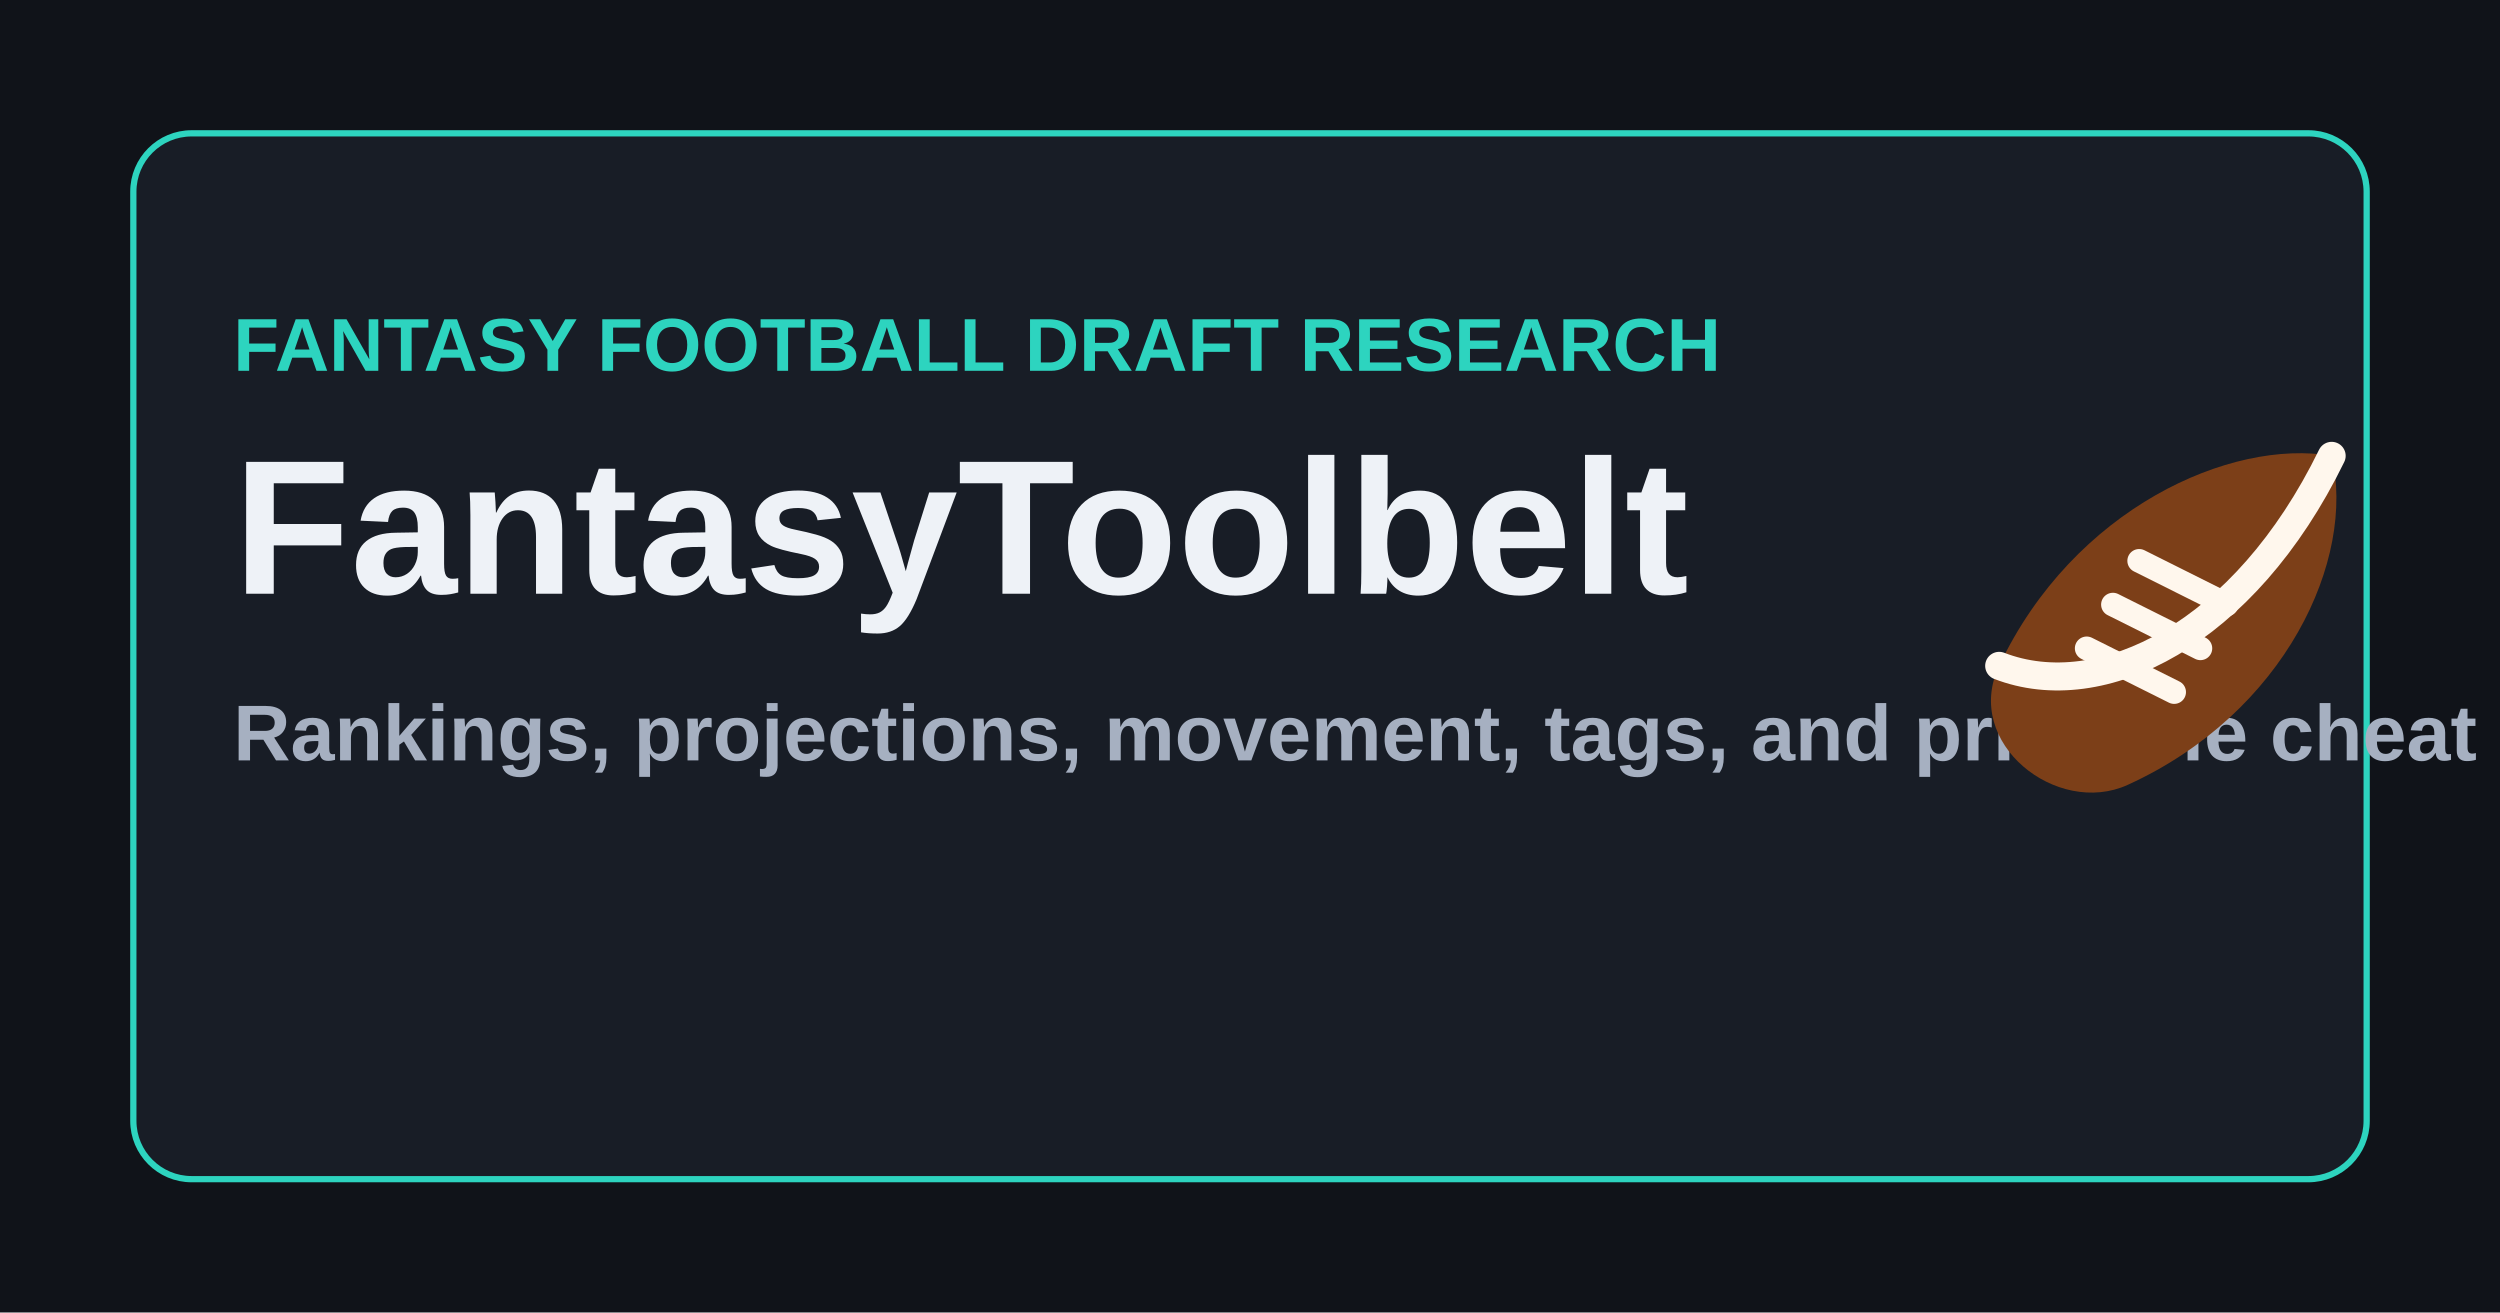
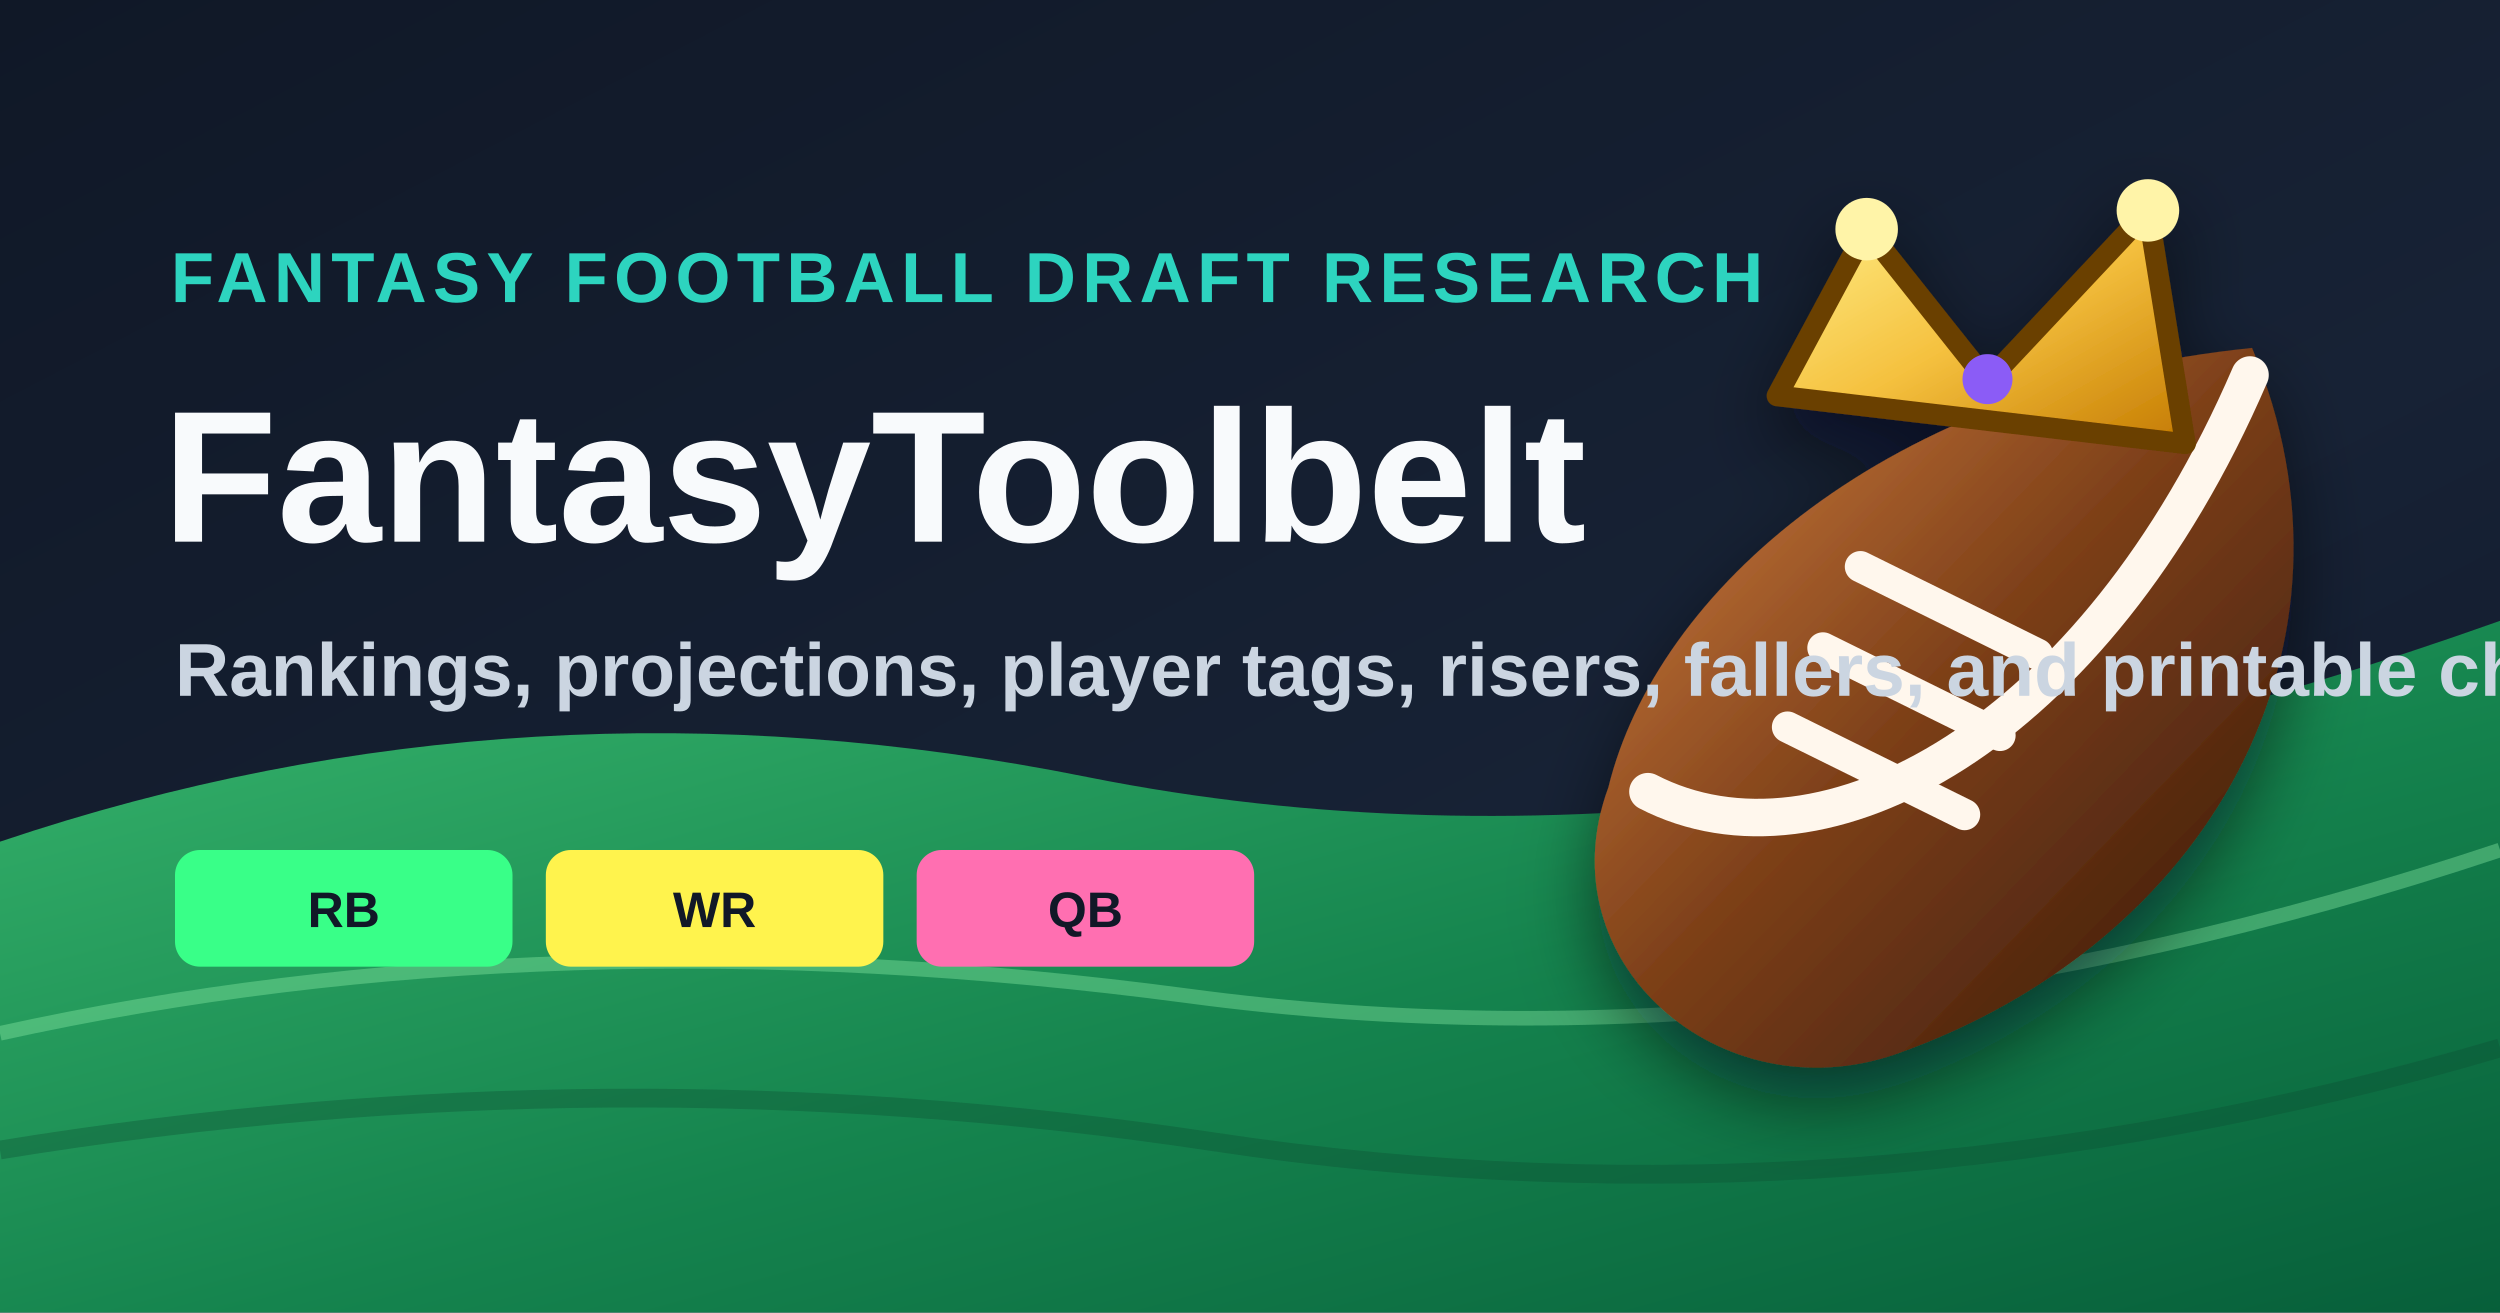
<svg xmlns="http://www.w3.org/2000/svg" width="1200" height="630" viewBox="0 0 1200 630" role="img" aria-labelledby="title desc">
-   <rect width="1200" height="630" fill="#101319" />
-   <rect x="64" y="64" width="1072" height="502" rx="28" fill="#181d26" stroke="#2dd4bf" stroke-width="3" />
-   <text x="112" y="178" fill="#2dd4bf" font-family="Arial, sans-serif" font-size="36" font-weight="800">FANTASY FOOTBALL DRAFT RESEARCH</text>
-   <text x="112" y="285" fill="#eef2f7" font-family="Arial, sans-serif" font-size="92" font-weight="900">FantasyToolbelt</text>
-   <text x="112" y="365" fill="#a6b0c1" font-family="Arial, sans-serif" font-size="38" font-weight="600">Rankings, projections, movement, tags, and printable cheat sheets.</text>
-   <g transform="translate(905 160) scale(4.2)">
-     <path d="M13 38c8.5-18 26.5-26 38-24 2.8 11.8-5.3 29.4-23.3 37.6C19.6 55.3 8.8 46.8 13 38Z" fill="#7c3f18" />
-     <path d="M13 38c11.6 4.5 28-3.5 38-24" fill="none" stroke="#fff7ed" stroke-width="3.2" stroke-linecap="round" />
-     <path d="M26 31l10 5M29 26l10 5M23 36l10 5" stroke="#fff7ed" stroke-width="2.7" stroke-linecap="round" />
+   <defs>
+     <linearGradient id="sky" x1="0" x2="1" y1="0" y2="1">
+       <stop offset="0" stop-color="#101827" />
+       <stop offset=".62" stop-color="#172235" />
+       <stop offset="1" stop-color="#0f172a" />
+     </linearGradient>
+     <linearGradient id="grass" x1="0" x2="1" y1="0" y2="1">
+       <stop offset="0" stop-color="#38b66d" />
+       <stop offset=".55" stop-color="#15844e" />
+       <stop offset="1" stop-color="#075f3a" />
+     </linearGradient>
+     <linearGradient id="ball" x1=".1" x2=".9" y1=".1" y2=".9">
+       <stop offset="0" stop-color="#c9783d" />
+       <stop offset=".48" stop-color="#7c3f18" />
+       <stop offset="1" stop-color="#3f1d0c" />
+     </linearGradient>
+     <linearGradient id="crown" x1="0" x2="1" y1="0" y2="1">
+       <stop offset="0" stop-color="#fff08a" />
+       <stop offset=".5" stop-color="#f5c13f" />
+       <stop offset="1" stop-color="#c47a00" />
+     </linearGradient>
+     <filter id="softShadow" x="-25%" y="-25%" width="150%" height="150%">
+       <feDropShadow dx="0" dy="16" stdDeviation="18" flood-color="#020617" flood-opacity=".55" />
+     </filter>
+   </defs>
+   <rect width="1200" height="630" fill="url(#sky)" />
+   <path d="M0 404c169-57 343-67 522-31 215 43 442 9 678-75v332H0Z" fill="url(#grass)" />
+   <path d="M0 496c177-39 367-45 570-18 201 27 411 3 630-70" fill="none" stroke="#8ef0a9" stroke-width="7" opacity=".38" />
+   <path d="M0 552c196-32 390-33 582-4 205 31 411 16 618-45" fill="none" stroke="#0b4c31" stroke-width="9" opacity=".35" />
+   <g transform="translate(744 110)" filter="url(#softShadow)">
+     <path d="M28 268C51 174 161 75 337 57c60 143-21 286-171 339C82 425-3 352 28 268Z" fill="url(#ball)" />
+     <path d="M47 270C130 313 261 244 336 70" fill="none" stroke="#fff7ed" stroke-width="18" stroke-linecap="round" />
+     <path d="M131 201l85 42M149 162l85 42M114 239l85 42" stroke="#fff7ed" stroke-width="15" stroke-linecap="round" />
+     <path d="M109 80 152 0l58 73 77-82 18 112Z" fill="url(#crown)" stroke="#6b3f00" stroke-width="10" stroke-linejoin="round" />
+     <circle cx="152" cy="0" r="15" fill="#fff4a8" />
+     <circle cx="287" cy="-9" r="15" fill="#fff4a8" />
+     <circle cx="210" cy="72" r="12" fill="#8b5cf6" />
+   </g>
+   <g>
+     <text x="82" y="145" fill="#2dd4bf" font-family="Arial, sans-serif" font-size="34" font-weight="900" letter-spacing="3">FANTASY FOOTBALL DRAFT RESEARCH</text>
+     <text x="78" y="260" fill="#f8fafc" font-family="Arial, sans-serif" font-size="90" font-weight="900">FantasyToolbelt</text>
+     <text x="84" y="334" fill="#cbd5e1" font-family="Arial, sans-serif" font-size="36" font-weight="700">Rankings, projections, player tags, risers, fallers, and printable cheat sheets.</text>
+     <g transform="translate(84 408)">
+       <rect width="162" height="56" rx="12" fill="#39ff88" />
+       <rect x="178" width="162" height="56" rx="12" fill="#fff34d" />
+       <rect x="356" width="162" height="56" rx="12" fill="#ff6fb1" />
+       <text x="81" y="37" text-anchor="middle" fill="#111827" font-family="Arial, sans-serif" font-size="24" font-weight="900">RB</text>
+       <text x="259" y="37" text-anchor="middle" fill="#111827" font-family="Arial, sans-serif" font-size="24" font-weight="900">WR</text>
+       <text x="437" y="37" text-anchor="middle" fill="#111827" font-family="Arial, sans-serif" font-size="24" font-weight="900">QB</text>
+     </g>
  </g>
</svg>
